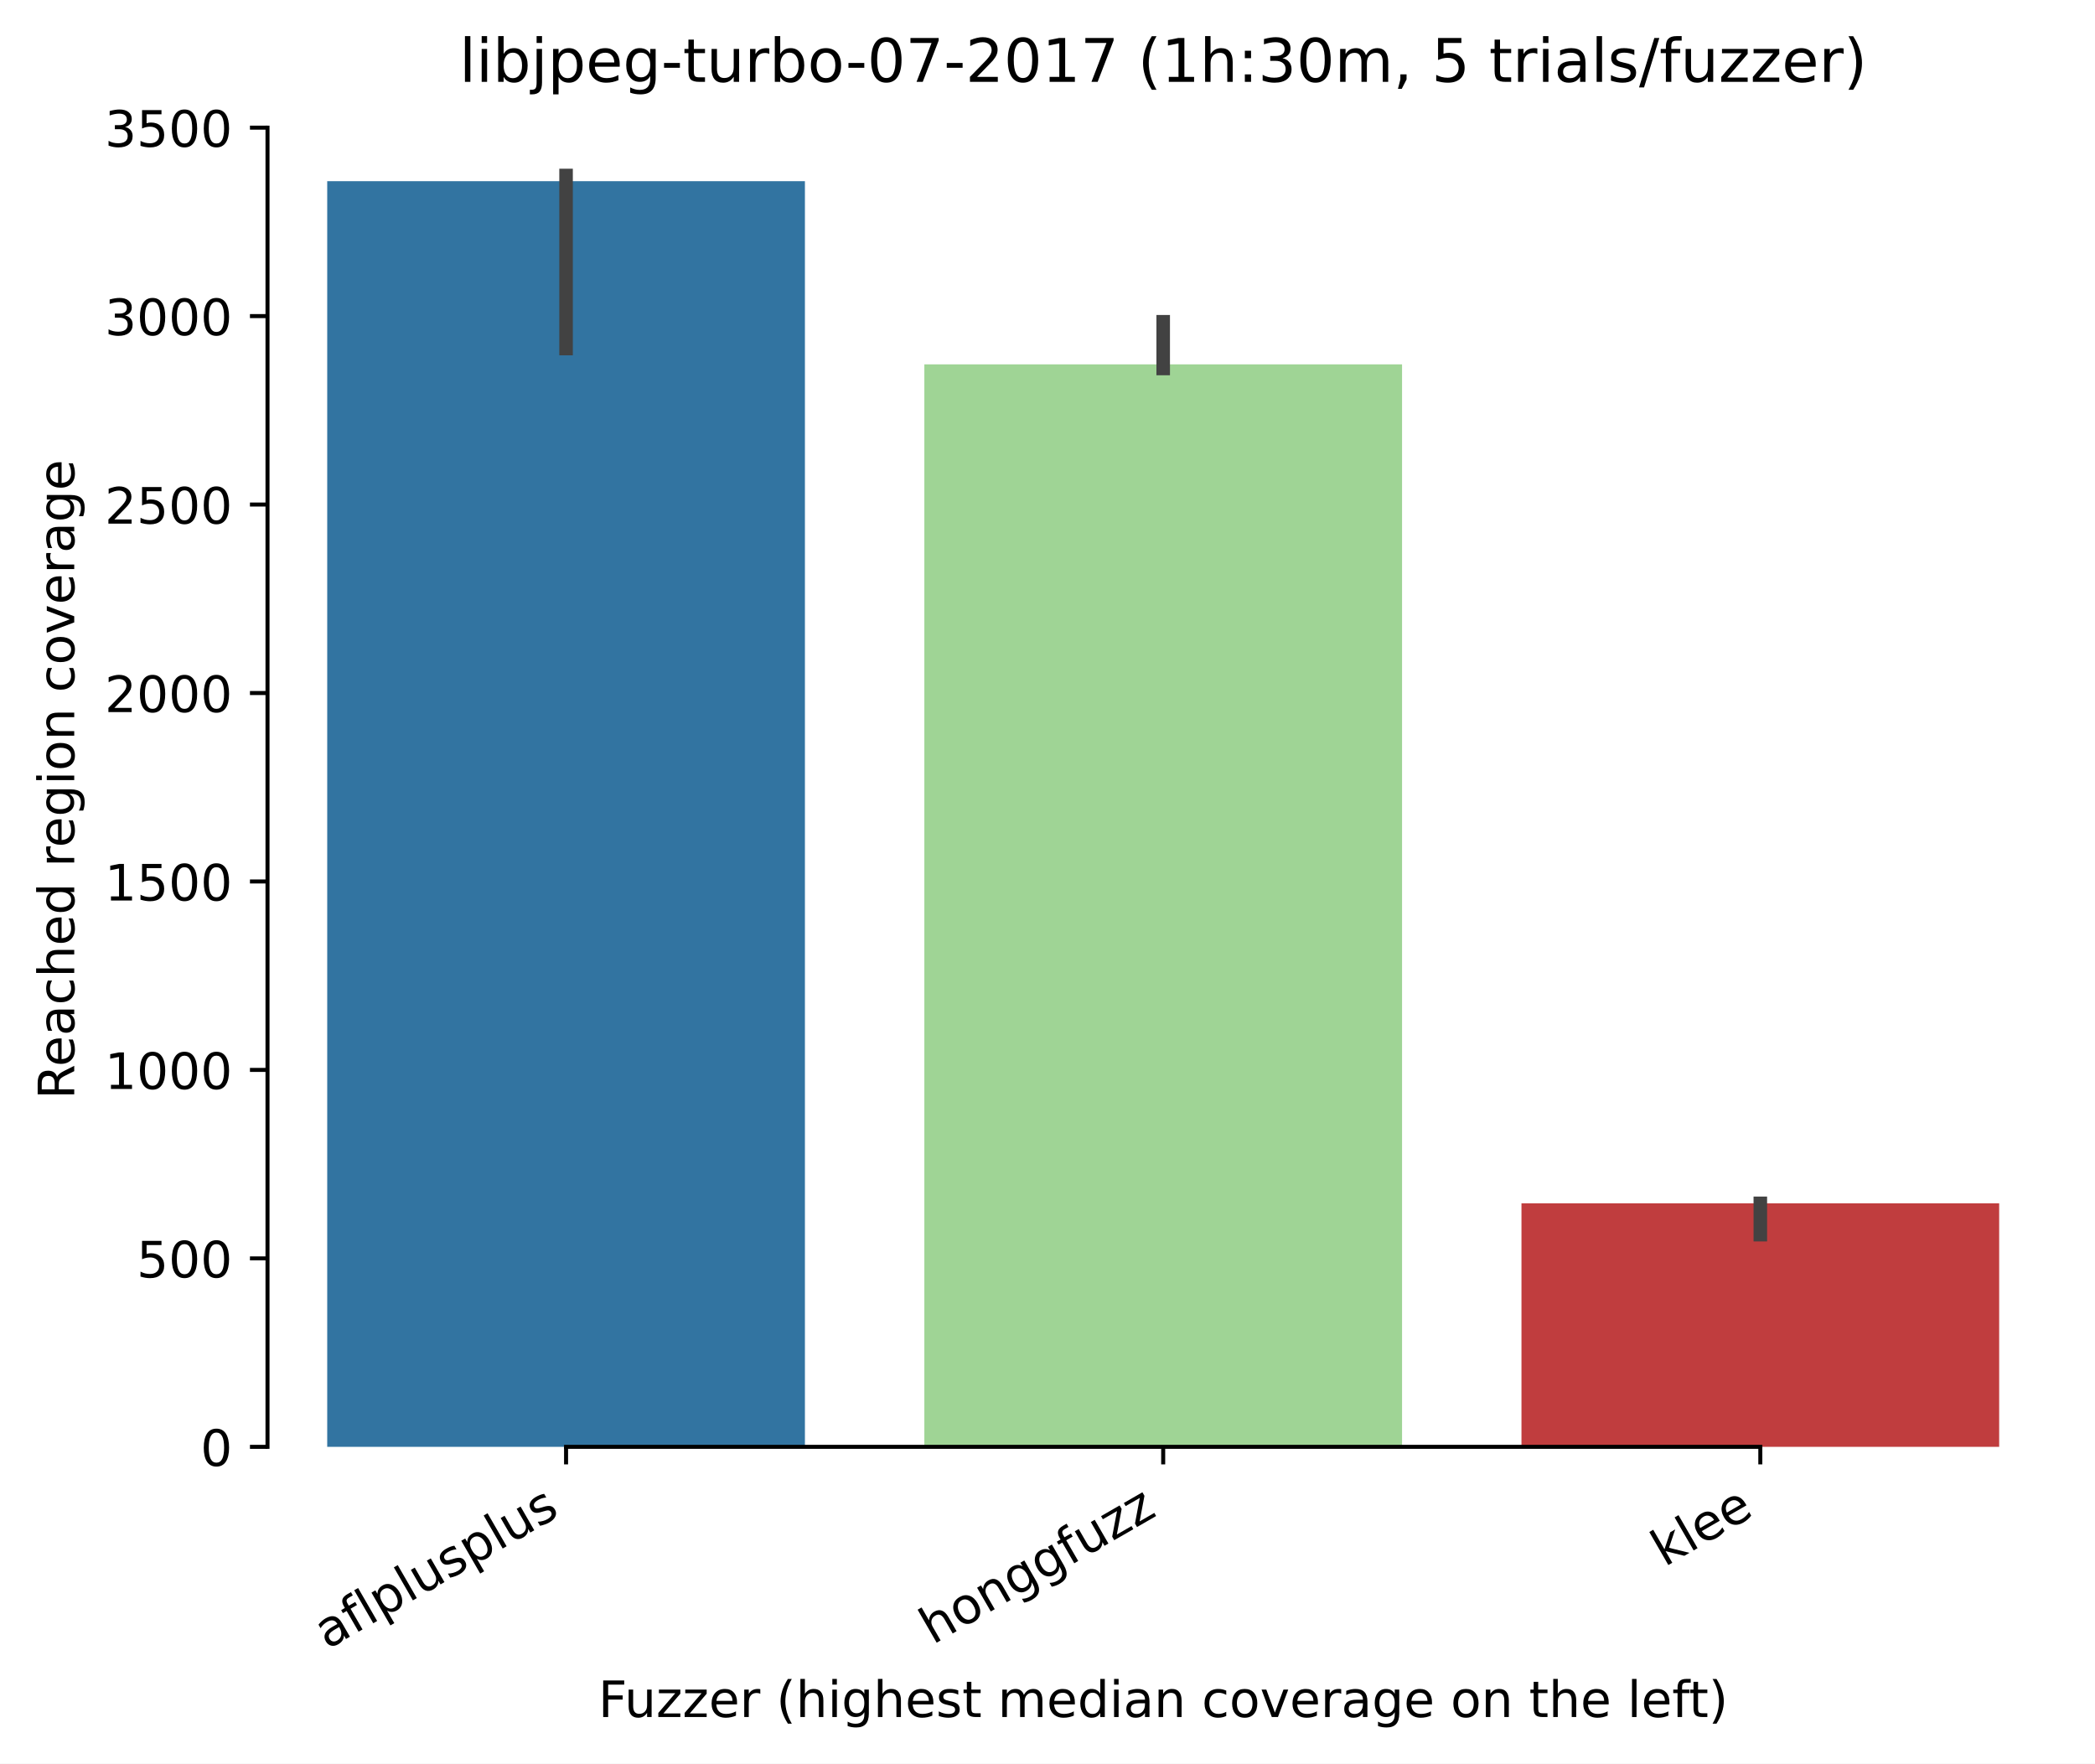
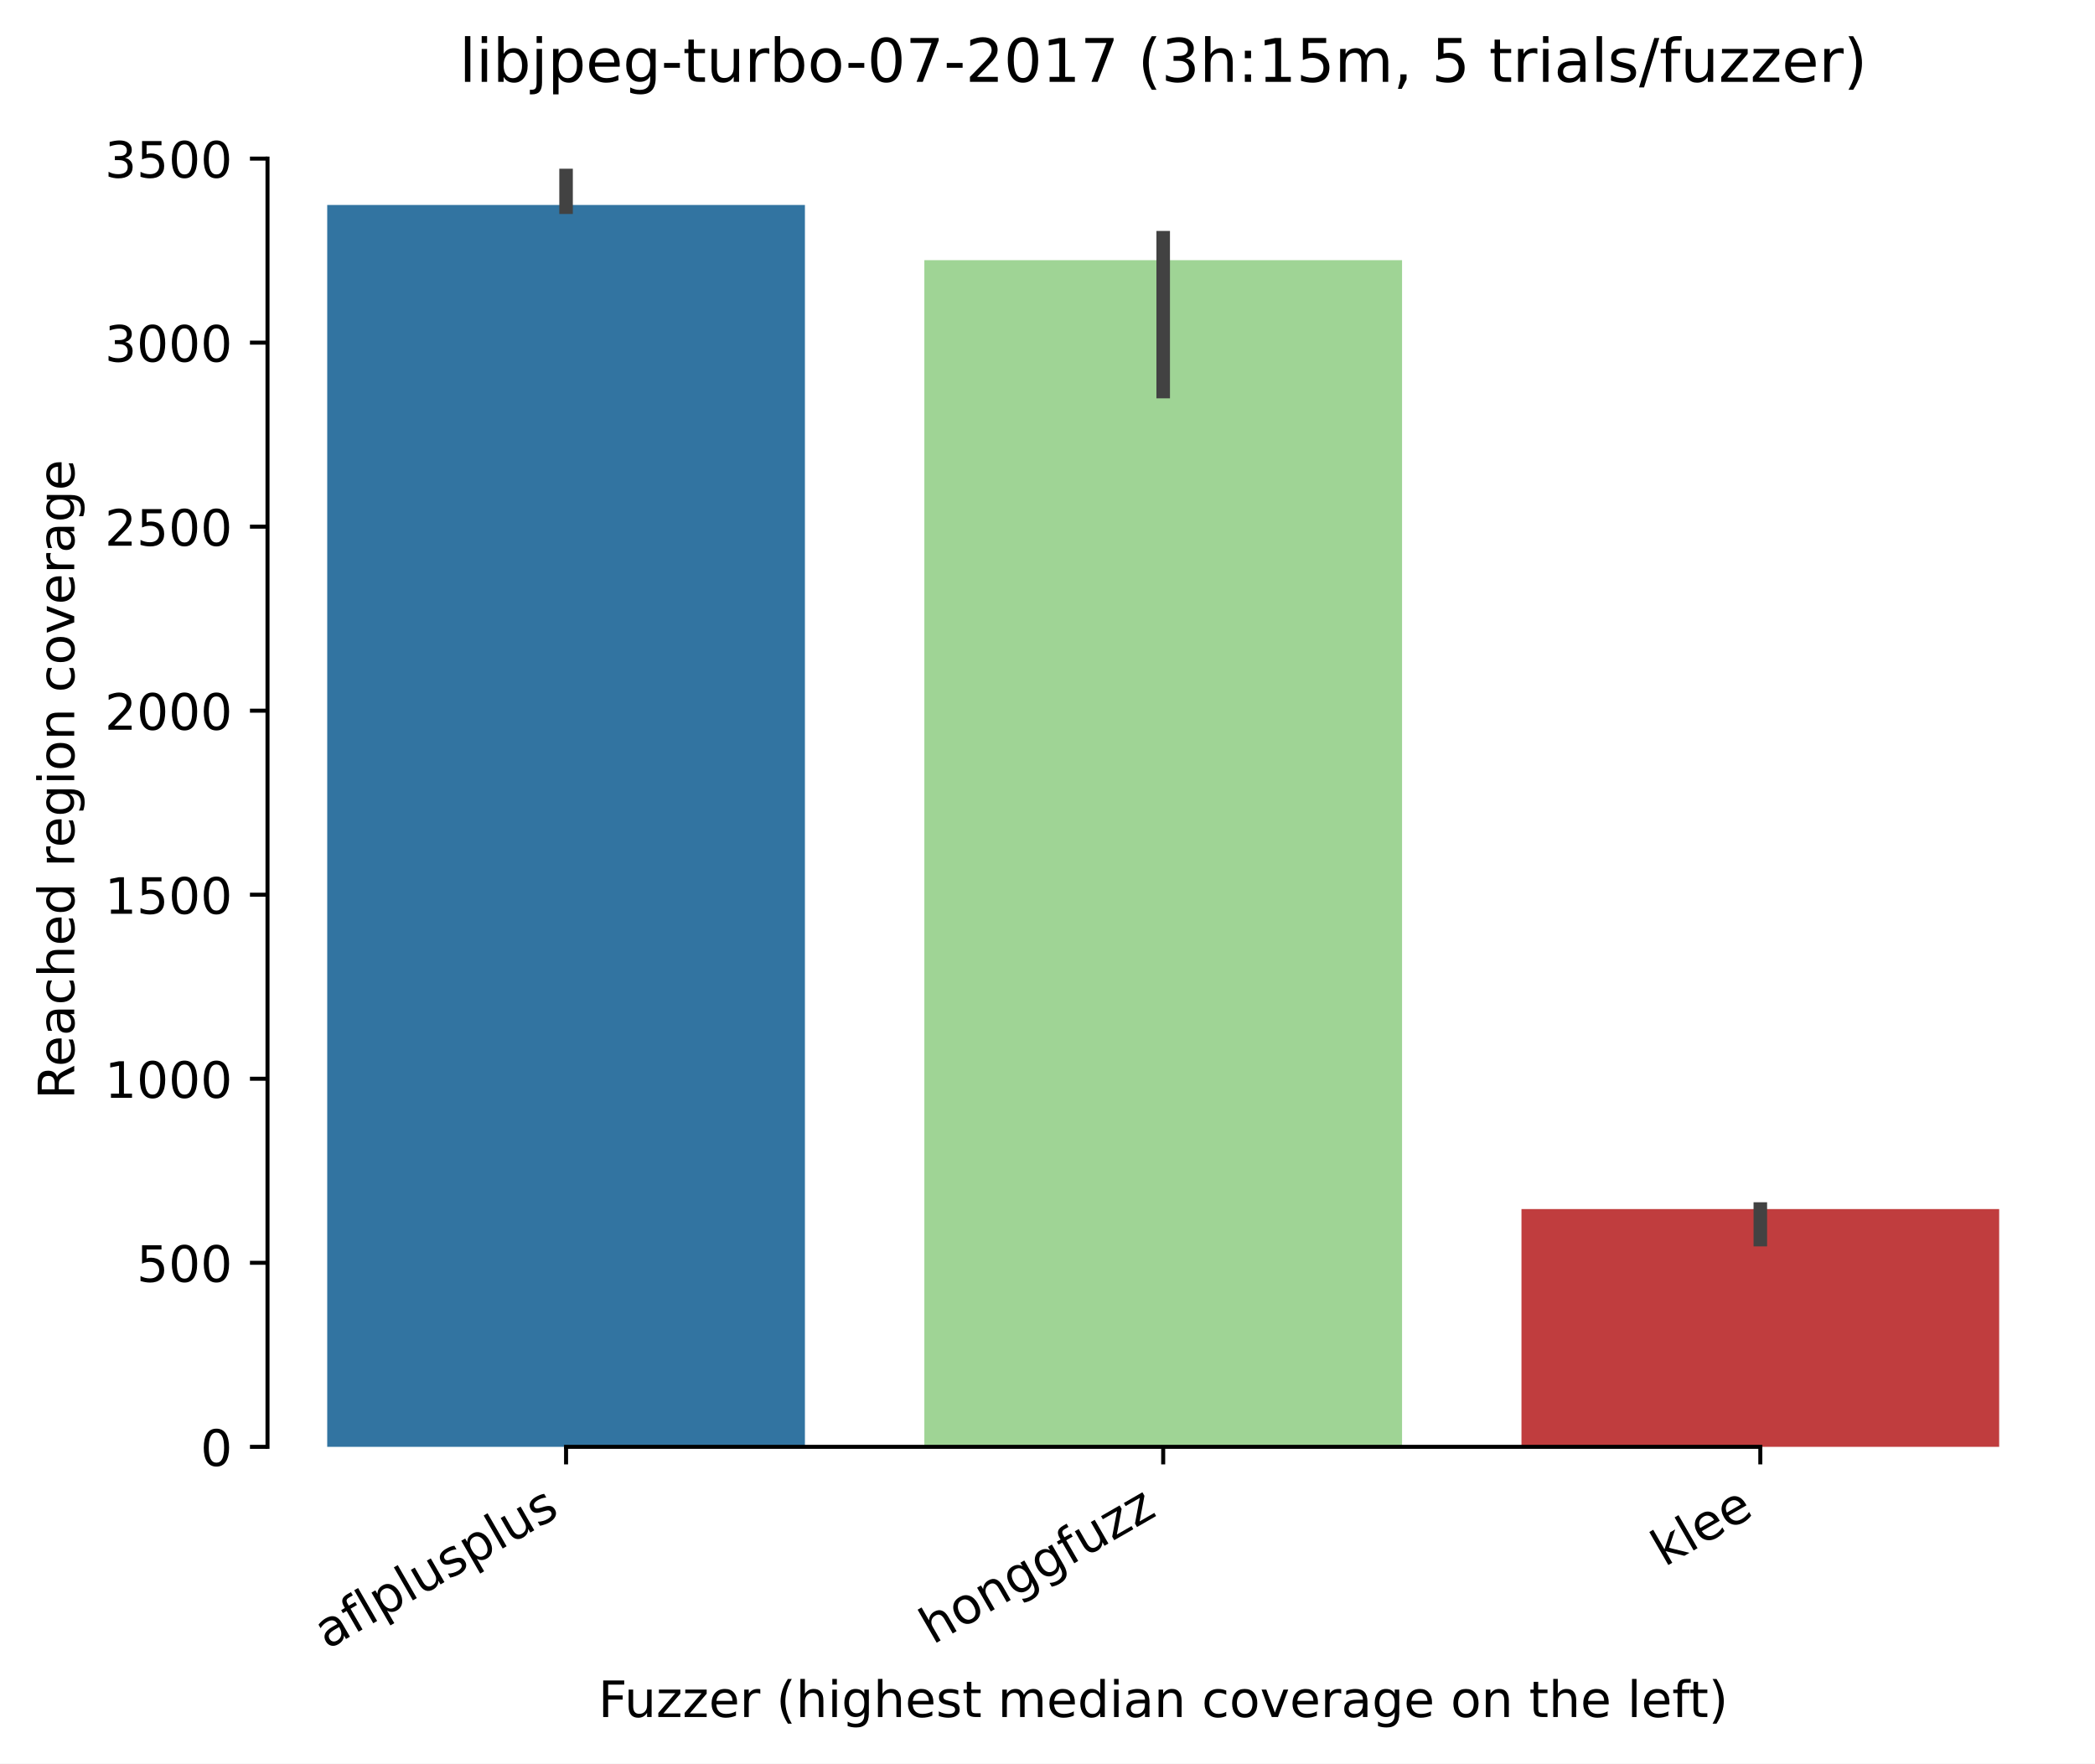
<svg xmlns="http://www.w3.org/2000/svg" xmlns:xlink="http://www.w3.org/1999/xlink" height="351.576pt" version="1.1" viewBox="0 0 417.648 351.576" width="417.648pt">
  <defs>
    <style type="text/css">*{stroke-linecap:butt;stroke-linejoin:round;}</style>
  </defs>
  <g id="figure_1">
    <g id="patch_1">
      <path d="M 0 351.576  L 417.648 351.576  L 417.648 0  L 0 0  z " style="fill:#ffffff;" />
    </g>
    <g id="axes_1">
      <g id="patch_2">
        <path d="M 53.328 288.43  L 410.448 288.43  L 410.448 22.318  L 53.328 22.318  z " style="fill:#ffffff;" />
      </g>
      <g id="patch_3">
-         <path clip-path="url(#p072dd5256e)" d="M 65.232 288.43  L 160.464 288.43  L 160.464 36.117  L 65.232 36.117  z " style="fill:#3274a1;" />
+         <path clip-path="url(#pc4aad379a2)" d="M 65.232 288.43  L 160.464 288.43  L 160.464 40.86  L 65.232 40.86  z " style="fill:#3274a1;" />
      </g>
      <g id="patch_4">
-         <path clip-path="url(#p072dd5256e)" d="M 184.272 288.43  L 279.504 288.43  L 279.504 72.634  L 184.272 72.634  z " style="fill:#9fd495;" />
+         <path clip-path="url(#pc4aad379a2)" d="M 184.272 288.43  L 279.504 288.43  L 279.504 51.867  L 184.272 51.867  z " style="fill:#9fd495;" />
      </g>
      <g id="patch_5">
-         <path clip-path="url(#p072dd5256e)" d="M 303.312 288.43  L 398.544 288.43  L 398.544 239.891  L 303.312 239.891  z " style="fill:#c03d3e;" />
+         <path clip-path="url(#pc4aad379a2)" d="M 303.312 288.43  L 398.544 288.43  L 398.544 241.029  L 303.312 241.029  z " style="fill:#c03d3e;" />
      </g>
      <g id="matplotlib.axis_1">
        <g id="xtick_1">
          <g id="line2d_1">
            <defs>
-               <path d="M 0 0  L 0 3.5  " id="mb706cd0f0b" style="stroke:#000000;stroke-width:0.8;" />
+               <path d="M 0 0  L 0 3.5  " id="m0c564e4ef5" style="stroke:#000000;stroke-width:0.8;" />
            </defs>
            <g>
-               <use style="stroke:#000000;stroke-width:0.8;" x="112.848" xlink:href="#mb706cd0f0b" y="288.43" />
+               <use style="stroke:#000000;stroke-width:0.8;" x="112.848" xlink:href="#m0c564e4ef5" y="288.43" />
            </g>
          </g>
          <g id="text_1">
            <g transform="translate(65.23912 328.8973)rotate(-30)scale(0.1 -0.1)">
              <defs>
                <path d="M 34.281 27.484  Q 23.391 27.484 19.188 25  Q 14.984 22.516 14.984 16.5  Q 14.984 11.719 18.141 8.906  Q 21.297 6.109 26.703 6.109  Q 34.188 6.109 38.703 11.406  Q 43.219 16.703 43.219 25.484  L 43.219 27.484  z M 52.203 31.203  L 52.203 0  L 43.219 0  L 43.219 8.297  Q 40.141 3.328 35.547 0.953  Q 30.953 -1.422 24.312 -1.422  Q 15.922 -1.422 10.953 3.297  Q 6 8.016 6 15.922  Q 6 25.141 12.172 29.828  Q 18.359 34.516 30.609 34.516  L 43.219 34.516  L 43.219 35.406  Q 43.219 41.609 39.141 45  Q 35.062 48.391 27.688 48.391  Q 23 48.391 18.547 47.266  Q 14.109 46.141 10.016 43.891  L 10.016 52.203  Q 14.938 54.109 19.578 55.047  Q 24.219 56 28.609 56  Q 40.484 56 46.344 49.844  Q 52.203 43.703 52.203 31.203  z " id="DejaVuSans-97" />
                <path d="M 37.109 75.984  L 37.109 68.5  L 28.516 68.5  Q 23.688 68.5 21.797 66.547  Q 19.922 64.594 19.922 59.516  L 19.922 54.688  L 34.719 54.688  L 34.719 47.703  L 19.922 47.703  L 19.922 0  L 10.891 0  L 10.891 47.703  L 2.297 47.703  L 2.297 54.688  L 10.891 54.688  L 10.891 58.5  Q 10.891 67.625 15.141 71.797  Q 19.391 75.984 28.609 75.984  z " id="DejaVuSans-102" />
                <path d="M 9.422 75.984  L 18.406 75.984  L 18.406 0  L 9.422 0  z " id="DejaVuSans-108" />
                <path d="M 18.109 8.203  L 18.109 -20.797  L 9.078 -20.797  L 9.078 54.688  L 18.109 54.688  L 18.109 46.391  Q 20.953 51.266 25.266 53.625  Q 29.594 56 35.594 56  Q 45.562 56 51.781 48.094  Q 58.016 40.188 58.016 27.297  Q 58.016 14.406 51.781 6.484  Q 45.562 -1.422 35.594 -1.422  Q 29.594 -1.422 25.266 0.953  Q 20.953 3.328 18.109 8.203  z M 48.688 27.297  Q 48.688 37.203 44.609 42.844  Q 40.531 48.484 33.406 48.484  Q 26.266 48.484 22.188 42.844  Q 18.109 37.203 18.109 27.297  Q 18.109 17.391 22.188 11.75  Q 26.266 6.109 33.406 6.109  Q 40.531 6.109 44.609 11.75  Q 48.688 17.391 48.688 27.297  z " id="DejaVuSans-112" />
                <path d="M 8.5 21.578  L 8.5 54.688  L 17.484 54.688  L 17.484 21.922  Q 17.484 14.156 20.5 10.266  Q 23.531 6.391 29.594 6.391  Q 36.859 6.391 41.078 11.031  Q 45.312 15.672 45.312 23.688  L 45.312 54.688  L 54.297 54.688  L 54.297 0  L 45.312 0  L 45.312 8.406  Q 42.047 3.422 37.719 1  Q 33.406 -1.422 27.688 -1.422  Q 18.266 -1.422 13.375 4.438  Q 8.5 10.297 8.5 21.578  z M 31.109 56  z " id="DejaVuSans-117" />
                <path d="M 44.281 53.078  L 44.281 44.578  Q 40.484 46.531 36.375 47.5  Q 32.281 48.484 27.875 48.484  Q 21.188 48.484 17.844 46.438  Q 14.5 44.391 14.5 40.281  Q 14.5 37.156 16.891 35.375  Q 19.281 33.594 26.516 31.984  L 29.594 31.297  Q 39.156 29.25 43.188 25.516  Q 47.219 21.781 47.219 15.094  Q 47.219 7.469 41.188 3.016  Q 35.156 -1.422 24.609 -1.422  Q 20.219 -1.422 15.453 -0.562  Q 10.688 0.297 5.422 2  L 5.422 11.281  Q 10.406 8.688 15.234 7.391  Q 20.062 6.109 24.812 6.109  Q 31.156 6.109 34.562 8.281  Q 37.984 10.453 37.984 14.406  Q 37.984 18.062 35.516 20.016  Q 33.062 21.969 24.703 23.781  L 21.578 24.516  Q 13.234 26.266 9.516 29.906  Q 5.812 33.547 5.812 39.891  Q 5.812 47.609 11.281 51.797  Q 16.75 56 26.812 56  Q 31.781 56 36.172 55.266  Q 40.578 54.547 44.281 53.078  z " id="DejaVuSans-115" />
              </defs>
              <use xlink:href="#DejaVuSans-97" />
              <use x="61.279" xlink:href="#DejaVuSans-102" />
              <use x="96.484" xlink:href="#DejaVuSans-108" />
              <use x="124.268" xlink:href="#DejaVuSans-112" />
              <use x="187.744" xlink:href="#DejaVuSans-108" />
              <use x="215.527" xlink:href="#DejaVuSans-117" />
              <use x="278.906" xlink:href="#DejaVuSans-115" />
              <use x="331.006" xlink:href="#DejaVuSans-112" />
              <use x="394.482" xlink:href="#DejaVuSans-108" />
              <use x="422.266" xlink:href="#DejaVuSans-117" />
              <use x="485.645" xlink:href="#DejaVuSans-115" />
            </g>
          </g>
        </g>
        <g id="xtick_2">
          <g id="line2d_2">
            <g>
-               <use style="stroke:#000000;stroke-width:0.8;" x="231.888" xlink:href="#mb706cd0f0b" y="288.43" />
+               <use style="stroke:#000000;stroke-width:0.8;" x="231.888" xlink:href="#m0c564e4ef5" y="288.43" />
            </g>
          </g>
          <g id="text_2">
            <g transform="translate(185.9489 327.9332)rotate(-30)scale(0.1 -0.1)">
              <defs>
                <path d="M 54.891 33.016  L 54.891 0  L 45.906 0  L 45.906 32.719  Q 45.906 40.484 42.875 44.328  Q 39.844 48.188 33.797 48.188  Q 26.516 48.188 22.312 43.547  Q 18.109 38.922 18.109 30.906  L 18.109 0  L 9.078 0  L 9.078 75.984  L 18.109 75.984  L 18.109 46.188  Q 21.344 51.125 25.703 53.562  Q 30.078 56 35.797 56  Q 45.219 56 50.047 50.172  Q 54.891 44.344 54.891 33.016  z " id="DejaVuSans-104" />
                <path d="M 30.609 48.391  Q 23.391 48.391 19.188 42.75  Q 14.984 37.109 14.984 27.297  Q 14.984 17.484 19.156 11.844  Q 23.344 6.203 30.609 6.203  Q 37.797 6.203 41.984 11.859  Q 46.188 17.531 46.188 27.297  Q 46.188 37.016 41.984 42.703  Q 37.797 48.391 30.609 48.391  z M 30.609 56  Q 42.328 56 49.016 48.375  Q 55.719 40.766 55.719 27.297  Q 55.719 13.875 49.016 6.219  Q 42.328 -1.422 30.609 -1.422  Q 18.844 -1.422 12.172 6.219  Q 5.516 13.875 5.516 27.297  Q 5.516 40.766 12.172 48.375  Q 18.844 56 30.609 56  z " id="DejaVuSans-111" />
                <path d="M 54.891 33.016  L 54.891 0  L 45.906 0  L 45.906 32.719  Q 45.906 40.484 42.875 44.328  Q 39.844 48.188 33.797 48.188  Q 26.516 48.188 22.312 43.547  Q 18.109 38.922 18.109 30.906  L 18.109 0  L 9.078 0  L 9.078 54.688  L 18.109 54.688  L 18.109 46.188  Q 21.344 51.125 25.703 53.562  Q 30.078 56 35.797 56  Q 45.219 56 50.047 50.172  Q 54.891 44.344 54.891 33.016  z " id="DejaVuSans-110" />
                <path d="M 45.406 27.984  Q 45.406 37.75 41.375 43.109  Q 37.359 48.484 30.078 48.484  Q 22.859 48.484 18.828 43.109  Q 14.797 37.75 14.797 27.984  Q 14.797 18.266 18.828 12.891  Q 22.859 7.516 30.078 7.516  Q 37.359 7.516 41.375 12.891  Q 45.406 18.266 45.406 27.984  z M 54.391 6.781  Q 54.391 -7.172 48.188 -13.984  Q 42 -20.797 29.203 -20.797  Q 24.469 -20.797 20.266 -20.094  Q 16.062 -19.391 12.109 -17.922  L 12.109 -9.188  Q 16.062 -11.328 19.922 -12.344  Q 23.781 -13.375 27.781 -13.375  Q 36.625 -13.375 41.016 -8.766  Q 45.406 -4.156 45.406 5.172  L 45.406 9.625  Q 42.625 4.781 38.281 2.391  Q 33.938 0 27.875 0  Q 17.828 0 11.672 7.656  Q 5.516 15.328 5.516 27.984  Q 5.516 40.672 11.672 48.328  Q 17.828 56 27.875 56  Q 33.938 56 38.281 53.609  Q 42.625 51.219 45.406 46.391  L 45.406 54.688  L 54.391 54.688  z " id="DejaVuSans-103" />
                <path d="M 5.516 54.688  L 48.188 54.688  L 48.188 46.484  L 14.406 7.172  L 48.188 7.172  L 48.188 0  L 4.297 0  L 4.297 8.203  L 38.094 47.516  L 5.516 47.516  z " id="DejaVuSans-122" />
              </defs>
              <use xlink:href="#DejaVuSans-104" />
              <use x="63.379" xlink:href="#DejaVuSans-111" />
              <use x="124.561" xlink:href="#DejaVuSans-110" />
              <use x="187.939" xlink:href="#DejaVuSans-103" />
              <use x="251.416" xlink:href="#DejaVuSans-103" />
              <use x="314.893" xlink:href="#DejaVuSans-102" />
              <use x="350.098" xlink:href="#DejaVuSans-117" />
              <use x="413.477" xlink:href="#DejaVuSans-122" />
              <use x="465.967" xlink:href="#DejaVuSans-122" />
            </g>
          </g>
        </g>
        <g id="xtick_3">
          <g id="line2d_3">
            <g>
-               <use style="stroke:#000000;stroke-width:0.8;" x="350.928" xlink:href="#mb706cd0f0b" y="288.43" />
+               <use style="stroke:#000000;stroke-width:0.8;" x="350.928" xlink:href="#m0c564e4ef5" y="288.43" />
            </g>
          </g>
          <g id="text_3">
            <g transform="translate(331.81 312.4481)rotate(-30)scale(0.1 -0.1)">
              <defs>
                <path d="M 9.078 75.984  L 18.109 75.984  L 18.109 31.109  L 44.922 54.688  L 56.391 54.688  L 27.391 29.109  L 57.625 0  L 45.906 0  L 18.109 26.703  L 18.109 0  L 9.078 0  z " id="DejaVuSans-107" />
                <path d="M 56.203 29.594  L 56.203 25.203  L 14.891 25.203  Q 15.484 15.922 20.484 11.062  Q 25.484 6.203 34.422 6.203  Q 39.594 6.203 44.453 7.469  Q 49.312 8.734 54.109 11.281  L 54.109 2.781  Q 49.266 0.734 44.188 -0.344  Q 39.109 -1.422 33.891 -1.422  Q 20.797 -1.422 13.156 6.188  Q 5.516 13.812 5.516 26.812  Q 5.516 40.234 12.766 48.109  Q 20.016 56 32.328 56  Q 43.359 56 49.781 48.891  Q 56.203 41.797 56.203 29.594  z M 47.219 32.234  Q 47.125 39.594 43.094 43.984  Q 39.062 48.391 32.422 48.391  Q 24.906 48.391 20.391 44.141  Q 15.875 39.891 15.188 32.172  z " id="DejaVuSans-101" />
              </defs>
              <use xlink:href="#DejaVuSans-107" />
              <use x="57.91" xlink:href="#DejaVuSans-108" />
              <use x="85.693" xlink:href="#DejaVuSans-101" />
              <use x="147.217" xlink:href="#DejaVuSans-101" />
            </g>
          </g>
        </g>
        <g id="text_4">
          <g transform="translate(119.2702 342.2968)scale(0.1 -0.1)">
            <defs>
              <path d="M 9.812 72.906  L 51.703 72.906  L 51.703 64.594  L 19.672 64.594  L 19.672 43.109  L 48.578 43.109  L 48.578 34.812  L 19.672 34.812  L 19.672 0  L 9.812 0  z " id="DejaVuSans-70" />
              <path d="M 41.109 46.297  Q 39.594 47.172 37.812 47.578  Q 36.031 48 33.891 48  Q 26.266 48 22.188 43.047  Q 18.109 38.094 18.109 28.812  L 18.109 0  L 9.078 0  L 9.078 54.688  L 18.109 54.688  L 18.109 46.188  Q 20.953 51.172 25.484 53.578  Q 30.031 56 36.531 56  Q 37.453 56 38.578 55.875  Q 39.703 55.766 41.062 55.516  z " id="DejaVuSans-114" />
              <path id="DejaVuSans-32" />
              <path d="M 31 75.875  Q 24.469 64.656 21.281 53.656  Q 18.109 42.672 18.109 31.391  Q 18.109 20.125 21.312 9.062  Q 24.516 -2 31 -13.188  L 23.188 -13.188  Q 15.875 -1.703 12.234 9.375  Q 8.594 20.453 8.594 31.391  Q 8.594 42.281 12.203 53.312  Q 15.828 64.359 23.188 75.875  z " id="DejaVuSans-40" />
              <path d="M 9.422 54.688  L 18.406 54.688  L 18.406 0  L 9.422 0  z M 9.422 75.984  L 18.406 75.984  L 18.406 64.594  L 9.422 64.594  z " id="DejaVuSans-105" />
              <path d="M 18.312 70.219  L 18.312 54.688  L 36.812 54.688  L 36.812 47.703  L 18.312 47.703  L 18.312 18.016  Q 18.312 11.328 20.141 9.422  Q 21.969 7.516 27.594 7.516  L 36.812 7.516  L 36.812 0  L 27.594 0  Q 17.188 0 13.234 3.875  Q 9.281 7.766 9.281 18.016  L 9.281 47.703  L 2.688 47.703  L 2.688 54.688  L 9.281 54.688  L 9.281 70.219  z " id="DejaVuSans-116" />
              <path d="M 52 44.188  Q 55.375 50.25 60.062 53.125  Q 64.75 56 71.094 56  Q 79.641 56 84.281 50.016  Q 88.922 44.047 88.922 33.016  L 88.922 0  L 79.891 0  L 79.891 32.719  Q 79.891 40.578 77.094 44.375  Q 74.312 48.188 68.609 48.188  Q 61.625 48.188 57.562 43.547  Q 53.516 38.922 53.516 30.906  L 53.516 0  L 44.484 0  L 44.484 32.719  Q 44.484 40.625 41.703 44.406  Q 38.922 48.188 33.109 48.188  Q 26.219 48.188 22.156 43.531  Q 18.109 38.875 18.109 30.906  L 18.109 0  L 9.078 0  L 9.078 54.688  L 18.109 54.688  L 18.109 46.188  Q 21.188 51.219 25.484 53.609  Q 29.781 56 35.688 56  Q 41.656 56 45.828 52.969  Q 50 49.953 52 44.188  z " id="DejaVuSans-109" />
              <path d="M 45.406 46.391  L 45.406 75.984  L 54.391 75.984  L 54.391 0  L 45.406 0  L 45.406 8.203  Q 42.578 3.328 38.25 0.953  Q 33.938 -1.422 27.875 -1.422  Q 17.969 -1.422 11.734 6.484  Q 5.516 14.406 5.516 27.297  Q 5.516 40.188 11.734 48.094  Q 17.969 56 27.875 56  Q 33.938 56 38.25 53.625  Q 42.578 51.266 45.406 46.391  z M 14.797 27.297  Q 14.797 17.391 18.875 11.75  Q 22.953 6.109 30.078 6.109  Q 37.203 6.109 41.297 11.75  Q 45.406 17.391 45.406 27.297  Q 45.406 37.203 41.297 42.844  Q 37.203 48.484 30.078 48.484  Q 22.953 48.484 18.875 42.844  Q 14.797 37.203 14.797 27.297  z " id="DejaVuSans-100" />
              <path d="M 48.781 52.594  L 48.781 44.188  Q 44.969 46.297 41.141 47.344  Q 37.312 48.391 33.406 48.391  Q 24.656 48.391 19.812 42.844  Q 14.984 37.312 14.984 27.297  Q 14.984 17.281 19.812 11.734  Q 24.656 6.203 33.406 6.203  Q 37.312 6.203 41.141 7.25  Q 44.969 8.297 48.781 10.406  L 48.781 2.094  Q 45.016 0.344 40.984 -0.531  Q 36.969 -1.422 32.422 -1.422  Q 20.062 -1.422 12.781 6.344  Q 5.516 14.109 5.516 27.297  Q 5.516 40.672 12.859 48.328  Q 20.219 56 33.016 56  Q 37.156 56 41.109 55.141  Q 45.062 54.297 48.781 52.594  z " id="DejaVuSans-99" />
              <path d="M 2.984 54.688  L 12.5 54.688  L 29.594 8.797  L 46.688 54.688  L 56.203 54.688  L 35.688 0  L 23.484 0  z " id="DejaVuSans-118" />
              <path d="M 8.016 75.875  L 15.828 75.875  Q 23.141 64.359 26.781 53.312  Q 30.422 42.281 30.422 31.391  Q 30.422 20.453 26.781 9.375  Q 23.141 -1.703 15.828 -13.188  L 8.016 -13.188  Q 14.5 -2 17.703 9.062  Q 20.906 20.125 20.906 31.391  Q 20.906 42.672 17.703 53.656  Q 14.5 64.656 8.016 75.875  z " id="DejaVuSans-41" />
            </defs>
            <use xlink:href="#DejaVuSans-70" />
            <use x="52.02" xlink:href="#DejaVuSans-117" />
            <use x="115.398" xlink:href="#DejaVuSans-122" />
            <use x="167.889" xlink:href="#DejaVuSans-122" />
            <use x="220.379" xlink:href="#DejaVuSans-101" />
            <use x="281.902" xlink:href="#DejaVuSans-114" />
            <use x="323.016" xlink:href="#DejaVuSans-32" />
            <use x="354.803" xlink:href="#DejaVuSans-40" />
            <use x="393.816" xlink:href="#DejaVuSans-104" />
            <use x="457.195" xlink:href="#DejaVuSans-105" />
            <use x="484.979" xlink:href="#DejaVuSans-103" />
            <use x="548.455" xlink:href="#DejaVuSans-104" />
            <use x="611.834" xlink:href="#DejaVuSans-101" />
            <use x="673.357" xlink:href="#DejaVuSans-115" />
            <use x="725.457" xlink:href="#DejaVuSans-116" />
            <use x="764.666" xlink:href="#DejaVuSans-32" />
            <use x="796.453" xlink:href="#DejaVuSans-109" />
            <use x="893.865" xlink:href="#DejaVuSans-101" />
            <use x="955.389" xlink:href="#DejaVuSans-100" />
            <use x="1018.865" xlink:href="#DejaVuSans-105" />
            <use x="1046.648" xlink:href="#DejaVuSans-97" />
            <use x="1107.928" xlink:href="#DejaVuSans-110" />
            <use x="1171.307" xlink:href="#DejaVuSans-32" />
            <use x="1203.094" xlink:href="#DejaVuSans-99" />
            <use x="1258.074" xlink:href="#DejaVuSans-111" />
            <use x="1319.256" xlink:href="#DejaVuSans-118" />
            <use x="1378.436" xlink:href="#DejaVuSans-101" />
            <use x="1439.959" xlink:href="#DejaVuSans-114" />
            <use x="1481.072" xlink:href="#DejaVuSans-97" />
            <use x="1542.352" xlink:href="#DejaVuSans-103" />
            <use x="1605.828" xlink:href="#DejaVuSans-101" />
            <use x="1667.352" xlink:href="#DejaVuSans-32" />
            <use x="1699.139" xlink:href="#DejaVuSans-111" />
            <use x="1760.32" xlink:href="#DejaVuSans-110" />
            <use x="1823.699" xlink:href="#DejaVuSans-32" />
            <use x="1855.486" xlink:href="#DejaVuSans-116" />
            <use x="1894.695" xlink:href="#DejaVuSans-104" />
            <use x="1958.074" xlink:href="#DejaVuSans-101" />
            <use x="2019.598" xlink:href="#DejaVuSans-32" />
            <use x="2051.385" xlink:href="#DejaVuSans-108" />
            <use x="2079.168" xlink:href="#DejaVuSans-101" />
            <use x="2140.691" xlink:href="#DejaVuSans-102" />
            <use x="2174.146" xlink:href="#DejaVuSans-116" />
            <use x="2213.355" xlink:href="#DejaVuSans-41" />
          </g>
        </g>
      </g>
      <g id="matplotlib.axis_2">
        <g id="ytick_1">
          <g id="line2d_4">
            <defs>
-               <path d="M 0 0  L -3.5 0  " id="mc493db74ed" style="stroke:#000000;stroke-width:0.8;" />
+               <path d="M 0 0  L -3.5 0  " id="mcb97a74f45" style="stroke:#000000;stroke-width:0.8;" />
            </defs>
            <g>
-               <use style="stroke:#000000;stroke-width:0.8;" x="53.328" xlink:href="#mc493db74ed" y="288.43" />
+               <use style="stroke:#000000;stroke-width:0.8;" x="53.328" xlink:href="#mcb97a74f45" y="288.43" />
            </g>
          </g>
          <g id="text_5">
            <g transform="translate(39.96563 292.2293)scale(0.1 -0.1)">
              <defs>
                <path d="M 31.781 66.406  Q 24.172 66.406 20.328 58.906  Q 16.5 51.422 16.5 36.375  Q 16.5 21.391 20.328 13.891  Q 24.172 6.391 31.781 6.391  Q 39.453 6.391 43.281 13.891  Q 47.125 21.391 47.125 36.375  Q 47.125 51.422 43.281 58.906  Q 39.453 66.406 31.781 66.406  z M 31.781 74.219  Q 44.047 74.219 50.516 64.516  Q 56.984 54.828 56.984 36.375  Q 56.984 17.969 50.516 8.266  Q 44.047 -1.422 31.781 -1.422  Q 19.531 -1.422 13.062 8.266  Q 6.594 17.969 6.594 36.375  Q 6.594 54.828 13.062 64.516  Q 19.531 74.219 31.781 74.219  z " id="DejaVuSans-48" />
              </defs>
              <use xlink:href="#DejaVuSans-48" />
            </g>
          </g>
        </g>
        <g id="ytick_2">
          <g id="line2d_5">
            <g>
-               <use style="stroke:#000000;stroke-width:0.8;" x="53.328" xlink:href="#mc493db74ed" y="250.861" />
+               <use style="stroke:#000000;stroke-width:0.8;" x="53.328" xlink:href="#mcb97a74f45" y="251.742" />
            </g>
          </g>
          <g id="text_6">
-             <g transform="translate(27.24063 254.6604)scale(0.1 -0.1)">
+             <g transform="translate(27.24063 255.5414)scale(0.1 -0.1)">
              <defs>
                <path d="M 10.797 72.906  L 49.516 72.906  L 49.516 64.594  L 19.828 64.594  L 19.828 46.734  Q 21.969 47.469 24.109 47.828  Q 26.266 48.188 28.422 48.188  Q 40.625 48.188 47.75 41.5  Q 54.891 34.812 54.891 23.391  Q 54.891 11.625 47.562 5.094  Q 40.234 -1.422 26.906 -1.422  Q 22.312 -1.422 17.547 -0.641  Q 12.797 0.141 7.719 1.703  L 7.719 11.625  Q 12.109 9.234 16.797 8.062  Q 21.484 6.891 26.703 6.891  Q 35.156 6.891 40.078 11.328  Q 45.016 15.766 45.016 23.391  Q 45.016 31 40.078 35.438  Q 35.156 39.891 26.703 39.891  Q 22.75 39.891 18.812 39.016  Q 14.891 38.141 10.797 36.281  z " id="DejaVuSans-53" />
              </defs>
              <use xlink:href="#DejaVuSans-53" />
              <use x="63.623" xlink:href="#DejaVuSans-48" />
              <use x="127.246" xlink:href="#DejaVuSans-48" />
            </g>
          </g>
        </g>
        <g id="ytick_3">
          <g id="line2d_6">
            <g>
-               <use style="stroke:#000000;stroke-width:0.8;" x="53.328" xlink:href="#mc493db74ed" y="213.292" />
+               <use style="stroke:#000000;stroke-width:0.8;" x="53.328" xlink:href="#mcb97a74f45" y="215.054" />
            </g>
          </g>
          <g id="text_7">
-             <g transform="translate(20.87813 217.0915)scale(0.1 -0.1)">
+             <g transform="translate(20.87813 218.8535)scale(0.1 -0.1)">
              <defs>
                <path d="M 12.406 8.297  L 28.516 8.297  L 28.516 63.922  L 10.984 60.406  L 10.984 69.391  L 28.422 72.906  L 38.281 72.906  L 38.281 8.297  L 54.391 8.297  L 54.391 0  L 12.406 0  z " id="DejaVuSans-49" />
              </defs>
              <use xlink:href="#DejaVuSans-49" />
              <use x="63.623" xlink:href="#DejaVuSans-48" />
              <use x="127.246" xlink:href="#DejaVuSans-48" />
              <use x="190.869" xlink:href="#DejaVuSans-48" />
            </g>
          </g>
        </g>
        <g id="ytick_4">
          <g id="line2d_7">
            <g>
-               <use style="stroke:#000000;stroke-width:0.8;" x="53.328" xlink:href="#mc493db74ed" y="175.723" />
+               <use style="stroke:#000000;stroke-width:0.8;" x="53.328" xlink:href="#mcb97a74f45" y="178.366" />
            </g>
          </g>
          <g id="text_8">
-             <g transform="translate(20.87813 179.5226)scale(0.1 -0.1)">
+             <g transform="translate(20.87813 182.1656)scale(0.1 -0.1)">
              <use xlink:href="#DejaVuSans-49" />
              <use x="63.623" xlink:href="#DejaVuSans-53" />
              <use x="127.246" xlink:href="#DejaVuSans-48" />
              <use x="190.869" xlink:href="#DejaVuSans-48" />
            </g>
          </g>
        </g>
        <g id="ytick_5">
          <g id="line2d_8">
            <g>
-               <use style="stroke:#000000;stroke-width:0.8;" x="53.328" xlink:href="#mc493db74ed" y="138.154" />
+               <use style="stroke:#000000;stroke-width:0.8;" x="53.328" xlink:href="#mcb97a74f45" y="141.679" />
            </g>
          </g>
          <g id="text_9">
-             <g transform="translate(20.87813 141.9536)scale(0.1 -0.1)">
+             <g transform="translate(20.87813 145.4778)scale(0.1 -0.1)">
              <defs>
                <path d="M 19.188 8.297  L 53.609 8.297  L 53.609 0  L 7.328 0  L 7.328 8.297  Q 12.938 14.109 22.625 23.891  Q 32.328 33.688 34.812 36.531  Q 39.547 41.844 41.422 45.531  Q 43.312 49.219 43.312 52.781  Q 43.312 58.594 39.234 62.25  Q 35.156 65.922 28.609 65.922  Q 23.969 65.922 18.812 64.312  Q 13.672 62.703 7.812 59.422  L 7.812 69.391  Q 13.766 71.781 18.938 73  Q 24.125 74.219 28.422 74.219  Q 39.75 74.219 46.484 68.547  Q 53.219 62.891 53.219 53.422  Q 53.219 48.922 51.531 44.891  Q 49.859 40.875 45.406 35.406  Q 44.188 33.984 37.641 27.219  Q 31.109 20.453 19.188 8.297  z " id="DejaVuSans-50" />
              </defs>
              <use xlink:href="#DejaVuSans-50" />
              <use x="63.623" xlink:href="#DejaVuSans-48" />
              <use x="127.246" xlink:href="#DejaVuSans-48" />
              <use x="190.869" xlink:href="#DejaVuSans-48" />
            </g>
          </g>
        </g>
        <g id="ytick_6">
          <g id="line2d_9">
            <g>
-               <use style="stroke:#000000;stroke-width:0.8;" x="53.328" xlink:href="#mc493db74ed" y="100.585" />
+               <use style="stroke:#000000;stroke-width:0.8;" x="53.328" xlink:href="#mcb97a74f45" y="104.991" />
            </g>
          </g>
          <g id="text_10">
-             <g transform="translate(20.87813 104.3847)scale(0.1 -0.1)">
+             <g transform="translate(20.87813 108.7899)scale(0.1 -0.1)">
              <use xlink:href="#DejaVuSans-50" />
              <use x="63.623" xlink:href="#DejaVuSans-53" />
              <use x="127.246" xlink:href="#DejaVuSans-48" />
              <use x="190.869" xlink:href="#DejaVuSans-48" />
            </g>
          </g>
        </g>
        <g id="ytick_7">
          <g id="line2d_10">
            <g>
-               <use style="stroke:#000000;stroke-width:0.8;" x="53.328" xlink:href="#mc493db74ed" y="63.017" />
+               <use style="stroke:#000000;stroke-width:0.8;" x="53.328" xlink:href="#mcb97a74f45" y="68.303" />
            </g>
          </g>
          <g id="text_11">
-             <g transform="translate(20.87813 66.81576)scale(0.1 -0.1)">
+             <g transform="translate(20.87813 72.10196)scale(0.1 -0.1)">
              <defs>
                <path d="M 40.578 39.312  Q 47.656 37.797 51.625 33  Q 55.609 28.219 55.609 21.188  Q 55.609 10.406 48.188 4.484  Q 40.766 -1.422 27.094 -1.422  Q 22.516 -1.422 17.656 -0.516  Q 12.797 0.391 7.625 2.203  L 7.625 11.719  Q 11.719 9.328 16.594 8.109  Q 21.484 6.891 26.812 6.891  Q 36.078 6.891 40.938 10.547  Q 45.797 14.203 45.797 21.188  Q 45.797 27.641 41.281 31.266  Q 36.766 34.906 28.719 34.906  L 20.219 34.906  L 20.219 43.016  L 29.109 43.016  Q 36.375 43.016 40.234 45.922  Q 44.094 48.828 44.094 54.297  Q 44.094 59.906 40.109 62.906  Q 36.141 65.922 28.719 65.922  Q 24.656 65.922 20.016 65.031  Q 15.375 64.156 9.812 62.312  L 9.812 71.094  Q 15.438 72.656 20.344 73.438  Q 25.25 74.219 29.594 74.219  Q 40.828 74.219 47.359 69.109  Q 53.906 64.016 53.906 55.328  Q 53.906 49.266 50.438 45.094  Q 46.969 40.922 40.578 39.312  z " id="DejaVuSans-51" />
              </defs>
              <use xlink:href="#DejaVuSans-51" />
              <use x="63.623" xlink:href="#DejaVuSans-48" />
              <use x="127.246" xlink:href="#DejaVuSans-48" />
              <use x="190.869" xlink:href="#DejaVuSans-48" />
            </g>
          </g>
        </g>
        <g id="ytick_8">
          <g id="line2d_11">
            <g>
-               <use style="stroke:#000000;stroke-width:0.8;" x="53.328" xlink:href="#mc493db74ed" y="25.448" />
+               <use style="stroke:#000000;stroke-width:0.8;" x="53.328" xlink:href="#mcb97a74f45" y="31.615" />
            </g>
          </g>
          <g id="text_12">
-             <g transform="translate(20.87813 29.24684)scale(0.1 -0.1)">
+             <g transform="translate(20.87813 35.41406)scale(0.1 -0.1)">
              <use xlink:href="#DejaVuSans-51" />
              <use x="63.623" xlink:href="#DejaVuSans-53" />
              <use x="127.246" xlink:href="#DejaVuSans-48" />
              <use x="190.869" xlink:href="#DejaVuSans-48" />
            </g>
          </g>
        </g>
        <g id="text_13">
          <g transform="translate(14.79844 219.1366)rotate(-90)scale(0.1 -0.1)">
            <defs>
              <path d="M 44.391 34.188  Q 47.562 33.109 50.562 29.594  Q 53.562 26.078 56.594 19.922  L 66.609 0  L 56 0  L 46.688 18.703  Q 43.062 26.031 39.672 28.422  Q 36.281 30.812 30.422 30.812  L 19.672 30.812  L 19.672 0  L 9.812 0  L 9.812 72.906  L 32.078 72.906  Q 44.578 72.906 50.734 67.672  Q 56.891 62.453 56.891 51.906  Q 56.891 45.016 53.688 40.469  Q 50.484 35.938 44.391 34.188  z M 19.672 64.797  L 19.672 38.922  L 32.078 38.922  Q 39.203 38.922 42.844 42.219  Q 46.484 45.516 46.484 51.906  Q 46.484 58.297 42.844 61.547  Q 39.203 64.797 32.078 64.797  z " id="DejaVuSans-82" />
            </defs>
            <use xlink:href="#DejaVuSans-82" />
            <use x="64.982" xlink:href="#DejaVuSans-101" />
            <use x="126.506" xlink:href="#DejaVuSans-97" />
            <use x="187.785" xlink:href="#DejaVuSans-99" />
            <use x="242.766" xlink:href="#DejaVuSans-104" />
            <use x="306.145" xlink:href="#DejaVuSans-101" />
            <use x="367.668" xlink:href="#DejaVuSans-100" />
            <use x="431.145" xlink:href="#DejaVuSans-32" />
            <use x="462.932" xlink:href="#DejaVuSans-114" />
            <use x="501.795" xlink:href="#DejaVuSans-101" />
            <use x="563.318" xlink:href="#DejaVuSans-103" />
            <use x="626.795" xlink:href="#DejaVuSans-105" />
            <use x="654.578" xlink:href="#DejaVuSans-111" />
            <use x="715.76" xlink:href="#DejaVuSans-110" />
            <use x="779.139" xlink:href="#DejaVuSans-32" />
            <use x="810.926" xlink:href="#DejaVuSans-99" />
            <use x="865.906" xlink:href="#DejaVuSans-111" />
            <use x="927.088" xlink:href="#DejaVuSans-118" />
            <use x="986.268" xlink:href="#DejaVuSans-101" />
            <use x="1047.791" xlink:href="#DejaVuSans-114" />
            <use x="1088.904" xlink:href="#DejaVuSans-97" />
            <use x="1150.184" xlink:href="#DejaVuSans-103" />
            <use x="1213.66" xlink:href="#DejaVuSans-101" />
          </g>
        </g>
      </g>
      <g id="line2d_12">
-         <path clip-path="url(#p072dd5256e)" d="M 112.848 69.478  L 112.848 34.99  " style="fill:none;stroke:#424242;stroke-linecap:square;stroke-width:2.7;" />
+         <path clip-path="url(#pc4aad379a2)" d="M 112.848 41.3  L 112.848 34.99  " style="fill:none;stroke:#424242;stroke-linecap:square;stroke-width:2.7;" />
      </g>
      <g id="line2d_13">
-         <path clip-path="url(#p072dd5256e)" d="M 231.888 73.461  L 231.888 64.144  " style="fill:none;stroke:#424242;stroke-linecap:square;stroke-width:2.7;" />
+         <path clip-path="url(#pc4aad379a2)" d="M 231.888 78.062  L 231.888 47.391  " style="fill:none;stroke:#424242;stroke-linecap:square;stroke-width:2.7;" />
      </g>
      <g id="line2d_14">
-         <path clip-path="url(#p072dd5256e)" d="M 350.928 246.128  L 350.928 239.891  " style="fill:none;stroke:#424242;stroke-linecap:square;stroke-width:2.7;" />
+         <path clip-path="url(#pc4aad379a2)" d="M 350.928 247.12  L 350.928 241.029  " style="fill:none;stroke:#424242;stroke-linecap:square;stroke-width:2.7;" />
      </g>
      <g id="patch_6">
-         <path d="M 53.328 288.43  L 53.328 25.448  " style="fill:none;stroke:#000000;stroke-linecap:square;stroke-linejoin:miter;stroke-width:0.8;" />
+         <path d="M 53.328 288.43  L 53.328 31.615  " style="fill:none;stroke:#000000;stroke-linecap:square;stroke-linejoin:miter;stroke-width:0.8;" />
      </g>
      <g id="patch_7">
        <path d="M 112.848 288.43  L 350.928 288.43  " style="fill:none;stroke:#000000;stroke-linecap:square;stroke-linejoin:miter;stroke-width:0.8;" />
      </g>
      <g id="text_14">
        <g transform="translate(91.56031 16.31812)scale(0.12 -0.12)">
          <defs>
            <path d="M 48.688 27.297  Q 48.688 37.203 44.609 42.844  Q 40.531 48.484 33.406 48.484  Q 26.266 48.484 22.188 42.844  Q 18.109 37.203 18.109 27.297  Q 18.109 17.391 22.188 11.75  Q 26.266 6.109 33.406 6.109  Q 40.531 6.109 44.609 11.75  Q 48.688 17.391 48.688 27.297  z M 18.109 46.391  Q 20.953 51.266 25.266 53.625  Q 29.594 56 35.594 56  Q 45.562 56 51.781 48.094  Q 58.016 40.188 58.016 27.297  Q 58.016 14.406 51.781 6.484  Q 45.562 -1.422 35.594 -1.422  Q 29.594 -1.422 25.266 0.953  Q 20.953 3.328 18.109 8.203  L 18.109 0  L 9.078 0  L 9.078 75.984  L 18.109 75.984  z " id="DejaVuSans-98" />
            <path d="M 9.422 54.688  L 18.406 54.688  L 18.406 -0.984  Q 18.406 -11.422 14.422 -16.109  Q 10.453 -20.797 1.609 -20.797  L -1.812 -20.797  L -1.812 -13.188  L 0.594 -13.188  Q 5.719 -13.188 7.562 -10.812  Q 9.422 -8.453 9.422 -0.984  z M 9.422 75.984  L 18.406 75.984  L 18.406 64.594  L 9.422 64.594  z " id="DejaVuSans-106" />
            <path d="M 4.891 31.391  L 31.203 31.391  L 31.203 23.391  L 4.891 23.391  z " id="DejaVuSans-45" />
            <path d="M 8.203 72.906  L 55.078 72.906  L 55.078 68.703  L 28.609 0  L 18.312 0  L 43.219 64.594  L 8.203 64.594  z " id="DejaVuSans-55" />
            <path d="M 11.719 12.406  L 22.016 12.406  L 22.016 0  L 11.719 0  z M 11.719 51.703  L 22.016 51.703  L 22.016 39.312  L 11.719 39.312  z " id="DejaVuSans-58" />
            <path d="M 11.719 12.406  L 22.016 12.406  L 22.016 4  L 14.016 -11.625  L 7.719 -11.625  L 11.719 4  z " id="DejaVuSans-44" />
            <path d="M 25.391 72.906  L 33.688 72.906  L 8.297 -9.281  L 0 -9.281  z " id="DejaVuSans-47" />
          </defs>
          <use xlink:href="#DejaVuSans-108" />
          <use x="27.783" xlink:href="#DejaVuSans-105" />
          <use x="55.566" xlink:href="#DejaVuSans-98" />
          <use x="119.043" xlink:href="#DejaVuSans-106" />
          <use x="146.826" xlink:href="#DejaVuSans-112" />
          <use x="210.303" xlink:href="#DejaVuSans-101" />
          <use x="271.826" xlink:href="#DejaVuSans-103" />
          <use x="335.303" xlink:href="#DejaVuSans-45" />
          <use x="371.387" xlink:href="#DejaVuSans-116" />
          <use x="410.596" xlink:href="#DejaVuSans-117" />
          <use x="473.975" xlink:href="#DejaVuSans-114" />
          <use x="515.088" xlink:href="#DejaVuSans-98" />
          <use x="578.564" xlink:href="#DejaVuSans-111" />
          <use x="641.621" xlink:href="#DejaVuSans-45" />
          <use x="677.705" xlink:href="#DejaVuSans-48" />
          <use x="741.328" xlink:href="#DejaVuSans-55" />
          <use x="804.951" xlink:href="#DejaVuSans-45" />
          <use x="841.035" xlink:href="#DejaVuSans-50" />
          <use x="904.658" xlink:href="#DejaVuSans-48" />
          <use x="968.281" xlink:href="#DejaVuSans-49" />
          <use x="1031.904" xlink:href="#DejaVuSans-55" />
          <use x="1095.527" xlink:href="#DejaVuSans-32" />
          <use x="1127.314" xlink:href="#DejaVuSans-40" />
-           <use x="1166.328" xlink:href="#DejaVuSans-49" />
+           <use x="1166.328" xlink:href="#DejaVuSans-51" />
          <use x="1229.951" xlink:href="#DejaVuSans-104" />
          <use x="1293.33" xlink:href="#DejaVuSans-58" />
-           <use x="1327.021" xlink:href="#DejaVuSans-51" />
-           <use x="1390.645" xlink:href="#DejaVuSans-48" />
+           <use x="1327.021" xlink:href="#DejaVuSans-49" />
+           <use x="1390.645" xlink:href="#DejaVuSans-53" />
          <use x="1454.268" xlink:href="#DejaVuSans-109" />
          <use x="1551.68" xlink:href="#DejaVuSans-44" />
          <use x="1583.467" xlink:href="#DejaVuSans-32" />
          <use x="1615.254" xlink:href="#DejaVuSans-53" />
          <use x="1678.877" xlink:href="#DejaVuSans-32" />
          <use x="1710.664" xlink:href="#DejaVuSans-116" />
          <use x="1749.873" xlink:href="#DejaVuSans-114" />
          <use x="1790.986" xlink:href="#DejaVuSans-105" />
          <use x="1818.77" xlink:href="#DejaVuSans-97" />
          <use x="1880.049" xlink:href="#DejaVuSans-108" />
          <use x="1907.832" xlink:href="#DejaVuSans-115" />
          <use x="1959.932" xlink:href="#DejaVuSans-47" />
          <use x="1993.623" xlink:href="#DejaVuSans-102" />
          <use x="2028.828" xlink:href="#DejaVuSans-117" />
          <use x="2092.207" xlink:href="#DejaVuSans-122" />
          <use x="2144.697" xlink:href="#DejaVuSans-122" />
          <use x="2197.188" xlink:href="#DejaVuSans-101" />
          <use x="2258.711" xlink:href="#DejaVuSans-114" />
          <use x="2299.824" xlink:href="#DejaVuSans-41" />
        </g>
      </g>
    </g>
  </g>
  <defs>
-     <clipPath id="p072dd5256e">
+     <clipPath id="pc4aad379a2">
      <rect height="266.112" width="357.12" x="53.328" y="22.318" />
    </clipPath>
  </defs>
</svg>
